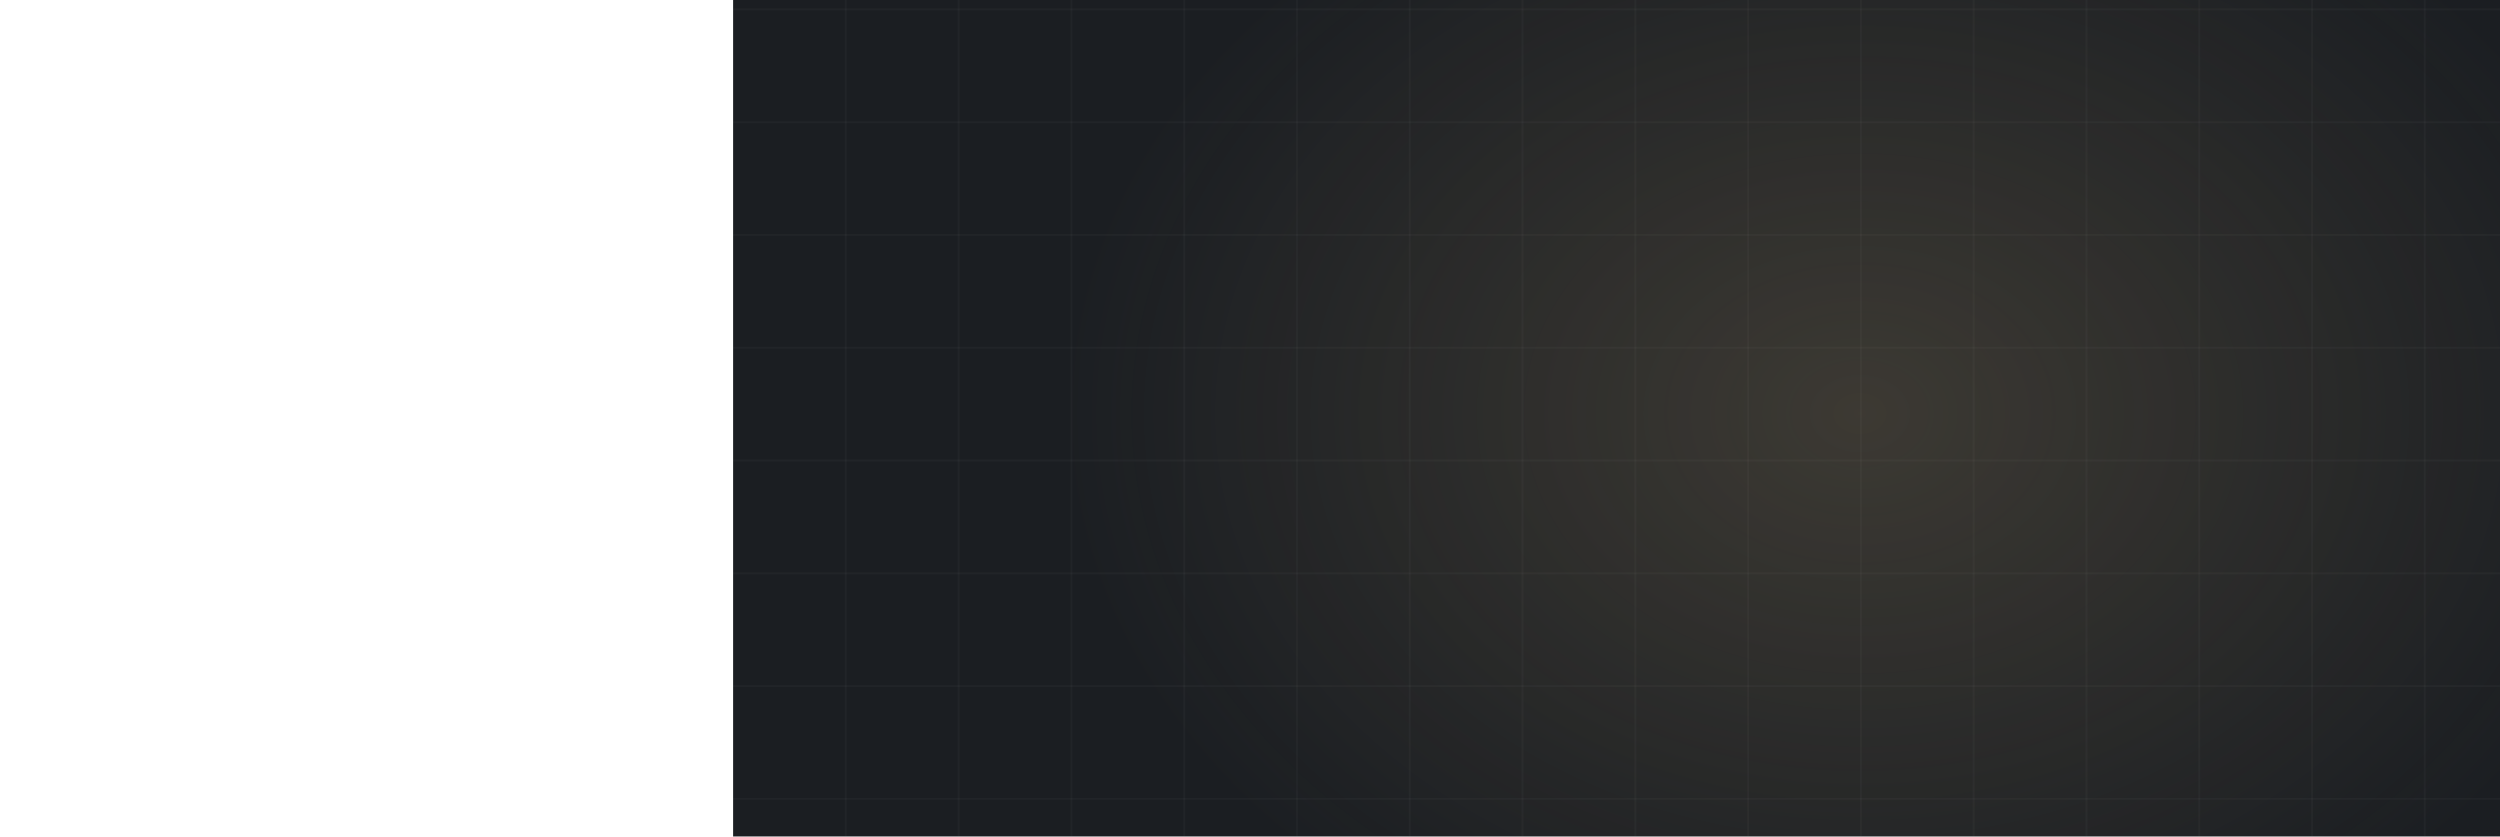
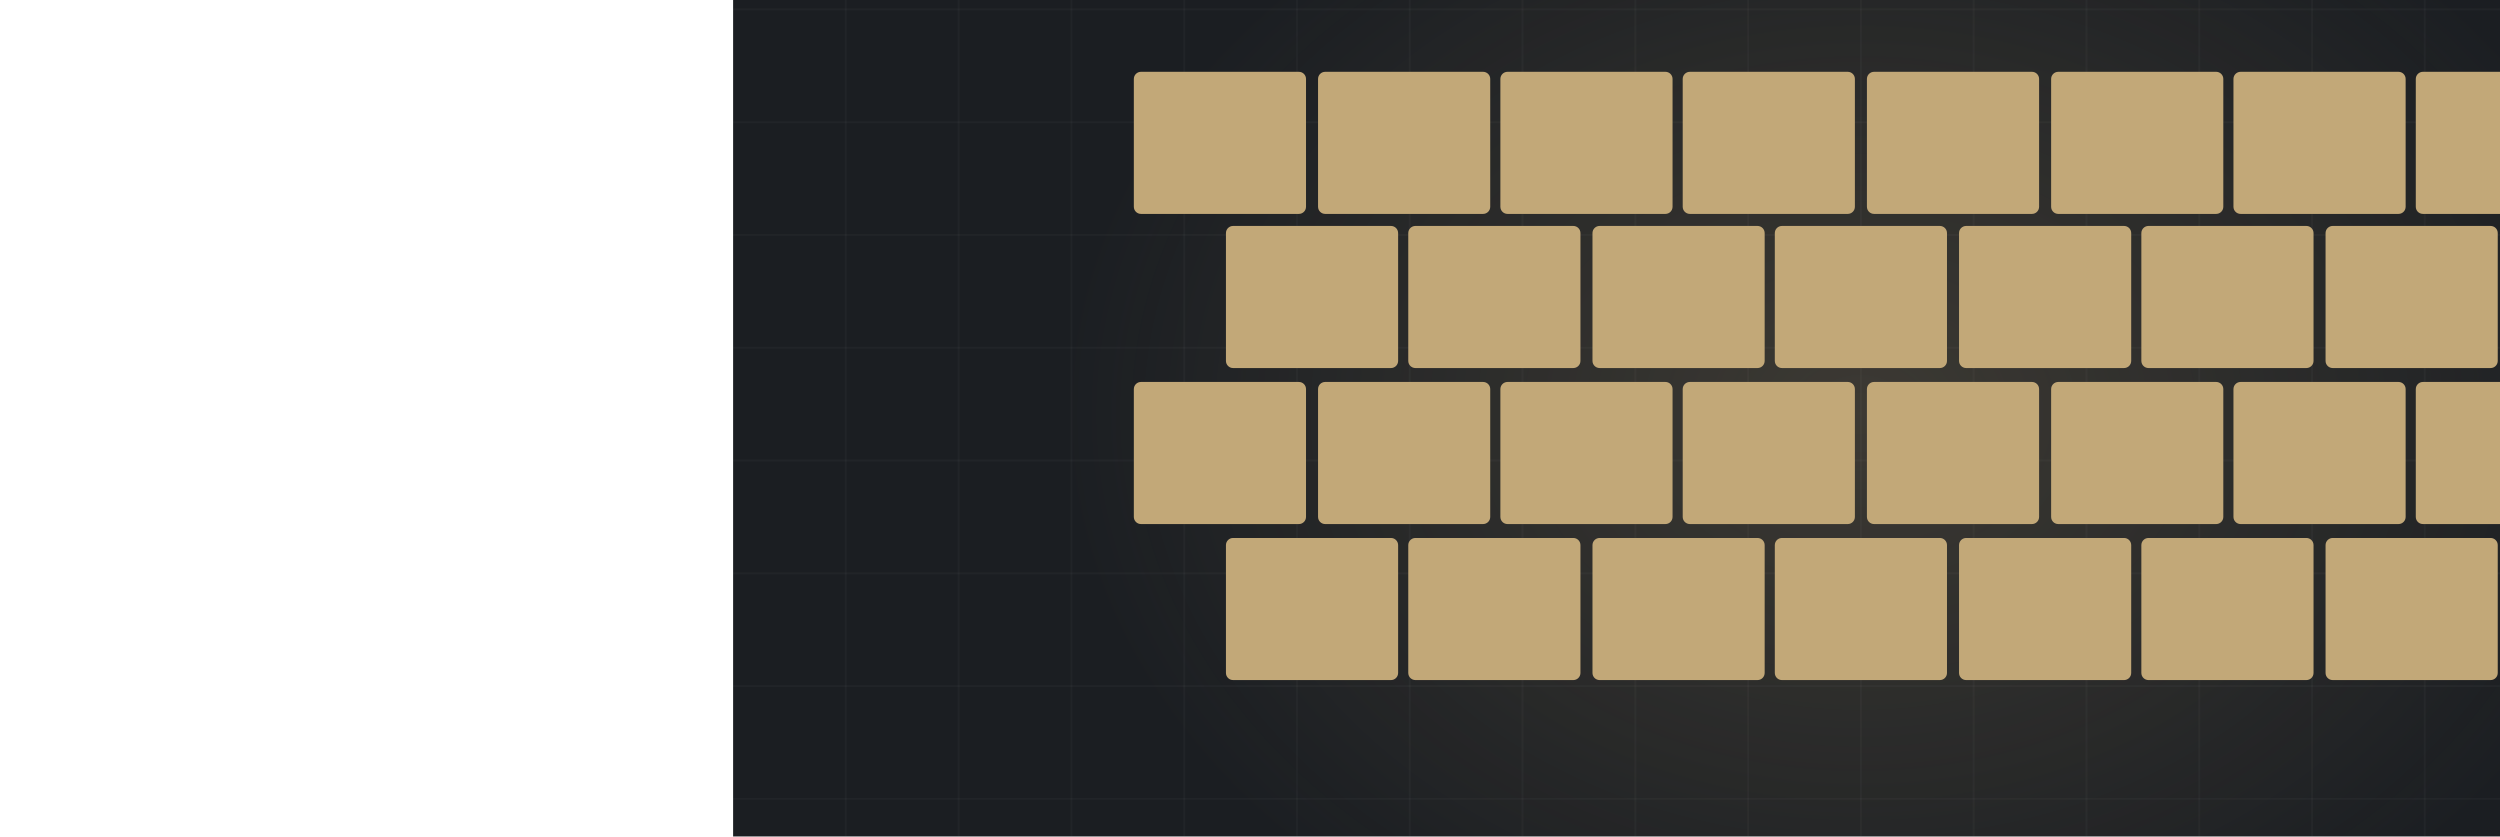
<svg xmlns="http://www.w3.org/2000/svg" viewBox="-390 235 1330 445" width="1330" height="445" preserveAspectRatio="xMidYMid slice" role="img" aria-label="Concrete stamped">
  <defs>
    <radialGradient id="glow">
      <stop offset="0%" stop-color="#c2a878" stop-opacity=".20" />
      <stop offset="100%" stop-color="#c2a878" stop-opacity="0" />
    </radialGradient>
  </defs>
-   <style>.dw{stroke-dasharray:100;stroke-dashoffset:100;animation:dw 11.59s ease-in-out infinite}@keyframes dw{0%{stroke-dashoffset:100}24%{stroke-dashoffset:0}84%{stroke-dashoffset:0;opacity:1}95%{stroke-dashoffset:0;opacity:0}100%{stroke-dashoffset:100;opacity:0}}.dw2{stroke-dasharray:100;stroke-dashoffset:100;animation:dw 11.59s ease-in-out infinite}@keyframes dw{0%{stroke-dashoffset:100}24%{stroke-dashoffset:0}84%{stroke-dashoffset:0;opacity:1}95%{stroke-dashoffset:0;opacity:0}100%{stroke-dashoffset:100;opacity:0}}.rise{transform-origin:center bottom;animation:rs 11.59s ease-in-out infinite}@keyframes rs{0%,16%{transform:scaleY(0)}48%{transform:scaleY(1)}86%{transform:scaleY(1);opacity:.34}96%,100%{opacity:0}}.sweep{opacity:0;animation:sw 11.59s ease-in-out infinite}@keyframes sw{0%,46%{transform:translateX(0);opacity:0}52%{opacity:1}76%{transform:translateX(780px);opacity:1}84%,100%{opacity:0}}.st{opacity:0;animation:stg 11.59s ease-in-out infinite}@keyframes stg{0%,6%{opacity:0;transform:translateY(-8px)}24%{opacity:1;transform:translateY(0)}84%{opacity:1}95%,100%{opacity:0}}@media (prefers-reduced-motion: reduce){*{animation:none!important}.dw{stroke-dashoffset:0!important}[class]{opacity:1!important}}</style>
+   <style>.dw{stroke-dasharray:100;stroke-dashoffset:100;animation:dw 11.59s ease-in-out infinite}@keyframes dw{0%{stroke-dashoffset:100}24%{stroke-dashoffset:0}84%{stroke-dashoffset:0;opacity:1}95%{stroke-dashoffset:0;opacity:0}100%{stroke-dashoffset:100;opacity:0}}.dw2{stroke-dasharray:100;stroke-dashoffset:100;animation:dw 11.59s ease-in-out infinite}@keyframes dw{0%{stroke-dashoffset:100}24%{stroke-dashoffset:0}84%{stroke-dashoffset:0;opacity:1}95%{stroke-dashoffset:0;opacity:0}100%{stroke-dashoffset:100;opacity:0}}.rise{transform-origin:center bottom;animation:rs 11.59s ease-in-out infinite}@keyframes rs{0%,16%{transform:scaleY(0)}48%{transform:scaleY(1)}86%{transform:scaleY(1);opacity:.34}96%,100%{opacity:0}}.sweep{opacity:0;animation:sw 11.59s ease-in-out infinite}@keyframes sw{0%,46%{transform:translateX(0);opacity:0}52%{opacity:1}76%{transform:translateX(780px);opacity:1}84%,100%{opacity:0}}.st{opacity:0;animation:stg 11.59s ease-in-out infinite}@keyframes stg{0%,6%{opacity:0;transform:translateY(-8px)}24%{opacity:1;transform:translateY(0)}84%{opacity:1}95%,100%{opacity:0}}@media (prefers-reduced-motion: reduce){*{animation:none!important}.dw{stroke-dashoffset:0!important}[class]{opacity:1!important}}/*rest-state*/.st{opacity:1}</style>
  <rect width="1200" height="900" fill="#1b1e22" />
  <line x1="0" y1="0" x2="0" y2="900" stroke="#f4f3f0" stroke-width="1" opacity=".028" />
  <line x1="60" y1="0" x2="60" y2="900" stroke="#f4f3f0" stroke-width="1" opacity=".028" />
  <line x1="120" y1="0" x2="120" y2="900" stroke="#f4f3f0" stroke-width="1" opacity=".028" />
  <line x1="180" y1="0" x2="180" y2="900" stroke="#f4f3f0" stroke-width="1" opacity=".028" />
  <line x1="240" y1="0" x2="240" y2="900" stroke="#f4f3f0" stroke-width="1" opacity=".028" />
  <line x1="300" y1="0" x2="300" y2="900" stroke="#f4f3f0" stroke-width="1" opacity=".028" />
  <line x1="360" y1="0" x2="360" y2="900" stroke="#f4f3f0" stroke-width="1" opacity=".028" />
  <line x1="420" y1="0" x2="420" y2="900" stroke="#f4f3f0" stroke-width="1" opacity=".028" />
  <line x1="480" y1="0" x2="480" y2="900" stroke="#f4f3f0" stroke-width="1" opacity=".028" />
  <line x1="540" y1="0" x2="540" y2="900" stroke="#f4f3f0" stroke-width="1" opacity=".028" />
  <line x1="600" y1="0" x2="600" y2="900" stroke="#f4f3f0" stroke-width="1" opacity=".028" />
  <line x1="660" y1="0" x2="660" y2="900" stroke="#f4f3f0" stroke-width="1" opacity=".028" />
  <line x1="720" y1="0" x2="720" y2="900" stroke="#f4f3f0" stroke-width="1" opacity=".028" />
  <line x1="780" y1="0" x2="780" y2="900" stroke="#f4f3f0" stroke-width="1" opacity=".028" />
  <line x1="840" y1="0" x2="840" y2="900" stroke="#f4f3f0" stroke-width="1" opacity=".028" />
  <line x1="900" y1="0" x2="900" y2="900" stroke="#f4f3f0" stroke-width="1" opacity=".028" />
  <line x1="960" y1="0" x2="960" y2="900" stroke="#f4f3f0" stroke-width="1" opacity=".028" />
  <line x1="1020" y1="0" x2="1020" y2="900" stroke="#f4f3f0" stroke-width="1" opacity=".028" />
  <line x1="1080" y1="0" x2="1080" y2="900" stroke="#f4f3f0" stroke-width="1" opacity=".028" />
  <line x1="1140" y1="0" x2="1140" y2="900" stroke="#f4f3f0" stroke-width="1" opacity=".028" />
  <line x1="1200" y1="0" x2="1200" y2="900" stroke="#f4f3f0" stroke-width="1" opacity=".028" />
  <line x1="0" y1="0" x2="1200" y2="0" stroke="#f4f3f0" stroke-width="1" opacity=".028" />
  <line x1="0" y1="60" x2="1200" y2="60" stroke="#f4f3f0" stroke-width="1" opacity=".028" />
  <line x1="0" y1="120" x2="1200" y2="120" stroke="#f4f3f0" stroke-width="1" opacity=".028" />
  <line x1="0" y1="180" x2="1200" y2="180" stroke="#f4f3f0" stroke-width="1" opacity=".028" />
  <line x1="0" y1="240" x2="1200" y2="240" stroke="#f4f3f0" stroke-width="1" opacity=".028" />
  <line x1="0" y1="300" x2="1200" y2="300" stroke="#f4f3f0" stroke-width="1" opacity=".028" />
  <line x1="0" y1="360" x2="1200" y2="360" stroke="#f4f3f0" stroke-width="1" opacity=".028" />
  <line x1="0" y1="420" x2="1200" y2="420" stroke="#f4f3f0" stroke-width="1" opacity=".028" />
  <line x1="0" y1="480" x2="1200" y2="480" stroke="#f4f3f0" stroke-width="1" opacity=".028" />
  <line x1="0" y1="540" x2="1200" y2="540" stroke="#f4f3f0" stroke-width="1" opacity=".028" />
  <line x1="0" y1="600" x2="1200" y2="600" stroke="#f4f3f0" stroke-width="1" opacity=".028" />
  <line x1="0" y1="660" x2="1200" y2="660" stroke="#f4f3f0" stroke-width="1" opacity=".028" />
  <line x1="0" y1="720" x2="1200" y2="720" stroke="#f4f3f0" stroke-width="1" opacity=".028" />
  <line x1="0" y1="780" x2="1200" y2="780" stroke="#f4f3f0" stroke-width="1" opacity=".028" />
  <line x1="0" y1="840" x2="1200" y2="840" stroke="#f4f3f0" stroke-width="1" opacity=".028" />
  <line x1="0" y1="900" x2="1200" y2="900" stroke="#f4f3f0" stroke-width="1" opacity=".028" />
  <ellipse cx="600" cy="455" rx="430" ry="330" fill="url(#glow)" />
  <rect class="st" x="214" y="274" width="90" height="74" rx="3" fill="#c2a878" opacity="0.18" style="animation-delay:0.00s" />
  <rect class="st" x="214" y="274" width="90" height="74" rx="3" fill="none" stroke="#c2a878" stroke-width="1.6" opacity=".5" style="animation-delay:0.00s" />
  <rect class="st" x="312" y="274" width="90" height="74" rx="3" fill="#c2a878" opacity="0.26" style="animation-delay:0.05s" />
  <rect class="st" x="312" y="274" width="90" height="74" rx="3" fill="none" stroke="#c2a878" stroke-width="1.6" opacity=".5" style="animation-delay:0.05s" />
  <rect class="st" x="409" y="274" width="90" height="74" rx="3" fill="#c2a878" opacity="0.34" style="animation-delay:0.10s" />
  <rect class="st" x="409" y="274" width="90" height="74" rx="3" fill="none" stroke="#c2a878" stroke-width="1.6" opacity=".5" style="animation-delay:0.10s" />
  <rect class="st" x="506" y="274" width="90" height="74" rx="3" fill="#c2a878" opacity="0.18" style="animation-delay:0.15s" />
  <rect class="st" x="506" y="274" width="90" height="74" rx="3" fill="none" stroke="#c2a878" stroke-width="1.6" opacity=".5" style="animation-delay:0.15s" />
  <rect class="st" x="604" y="274" width="90" height="74" rx="3" fill="#c2a878" opacity="0.26" style="animation-delay:0.20s" />
  <rect class="st" x="604" y="274" width="90" height="74" rx="3" fill="none" stroke="#c2a878" stroke-width="1.6" opacity=".5" style="animation-delay:0.20s" />
  <rect class="st" x="702" y="274" width="90" height="74" rx="3" fill="#c2a878" opacity="0.34" style="animation-delay:0.25s" />
  <rect class="st" x="702" y="274" width="90" height="74" rx="3" fill="none" stroke="#c2a878" stroke-width="1.6" opacity=".5" style="animation-delay:0.25s" />
  <rect class="st" x="799" y="274" width="90" height="74" rx="3" fill="#c2a878" opacity="0.18" style="animation-delay:0.30s" />
  <rect class="st" x="799" y="274" width="90" height="74" rx="3" fill="none" stroke="#c2a878" stroke-width="1.6" opacity=".5" style="animation-delay:0.30s" />
  <rect class="st" x="896" y="274" width="90" height="74" rx="3" fill="#c2a878" opacity="0.26" style="animation-delay:0.35s" />
  <rect class="st" x="896" y="274" width="90" height="74" rx="3" fill="none" stroke="#c2a878" stroke-width="1.6" opacity=".5" style="animation-delay:0.35s" />
  <rect class="st" x="263" y="356" width="90" height="74" rx="3" fill="#c2a878" opacity="0.26" style="animation-delay:0.40s" />
  <rect class="st" x="263" y="356" width="90" height="74" rx="3" fill="none" stroke="#c2a878" stroke-width="1.6" opacity=".5" style="animation-delay:0.40s" />
  <rect class="st" x="360" y="356" width="90" height="74" rx="3" fill="#c2a878" opacity="0.34" style="animation-delay:0.45s" />
  <rect class="st" x="360" y="356" width="90" height="74" rx="3" fill="none" stroke="#c2a878" stroke-width="1.6" opacity=".5" style="animation-delay:0.45s" />
  <rect class="st" x="458" y="356" width="90" height="74" rx="3" fill="#c2a878" opacity="0.18" style="animation-delay:0.50s" />
  <rect class="st" x="458" y="356" width="90" height="74" rx="3" fill="none" stroke="#c2a878" stroke-width="1.6" opacity=".5" style="animation-delay:0.50s" />
  <rect class="st" x="555" y="356" width="90" height="74" rx="3" fill="#c2a878" opacity="0.26" style="animation-delay:0.55s" />
  <rect class="st" x="555" y="356" width="90" height="74" rx="3" fill="none" stroke="#c2a878" stroke-width="1.6" opacity=".5" style="animation-delay:0.55s" />
  <rect class="st" x="653" y="356" width="90" height="74" rx="3" fill="#c2a878" opacity="0.34" style="animation-delay:0.60s" />
  <rect class="st" x="653" y="356" width="90" height="74" rx="3" fill="none" stroke="#c2a878" stroke-width="1.6" opacity=".5" style="animation-delay:0.60s" />
  <rect class="st" x="750" y="356" width="90" height="74" rx="3" fill="#c2a878" opacity="0.18" style="animation-delay:0.65s" />
  <rect class="st" x="750" y="356" width="90" height="74" rx="3" fill="none" stroke="#c2a878" stroke-width="1.6" opacity=".5" style="animation-delay:0.65s" />
  <rect class="st" x="848" y="356" width="90" height="74" rx="3" fill="#c2a878" opacity="0.26" style="animation-delay:0.70s" />
  <rect class="st" x="848" y="356" width="90" height="74" rx="3" fill="none" stroke="#c2a878" stroke-width="1.6" opacity=".5" style="animation-delay:0.70s" />
  <rect class="st" x="214" y="439" width="90" height="74" rx="3" fill="#c2a878" opacity="0.34" style="animation-delay:0.80s" />
  <rect class="st" x="214" y="439" width="90" height="74" rx="3" fill="none" stroke="#c2a878" stroke-width="1.6" opacity=".5" style="animation-delay:0.80s" />
  <rect class="st" x="312" y="439" width="90" height="74" rx="3" fill="#c2a878" opacity="0.18" style="animation-delay:0.85s" />
  <rect class="st" x="312" y="439" width="90" height="74" rx="3" fill="none" stroke="#c2a878" stroke-width="1.6" opacity=".5" style="animation-delay:0.85s" />
  <rect class="st" x="409" y="439" width="90" height="74" rx="3" fill="#c2a878" opacity="0.26" style="animation-delay:0.90s" />
  <rect class="st" x="409" y="439" width="90" height="74" rx="3" fill="none" stroke="#c2a878" stroke-width="1.6" opacity=".5" style="animation-delay:0.90s" />
  <rect class="st" x="506" y="439" width="90" height="74" rx="3" fill="#c2a878" opacity="0.34" style="animation-delay:0.95s" />
  <rect class="st" x="506" y="439" width="90" height="74" rx="3" fill="none" stroke="#c2a878" stroke-width="1.6" opacity=".5" style="animation-delay:0.95s" />
  <rect class="st" x="604" y="439" width="90" height="74" rx="3" fill="#c2a878" opacity="0.18" style="animation-delay:1.00s" />
  <rect class="st" x="604" y="439" width="90" height="74" rx="3" fill="none" stroke="#c2a878" stroke-width="1.6" opacity=".5" style="animation-delay:1.00s" />
  <rect class="st" x="702" y="439" width="90" height="74" rx="3" fill="#c2a878" opacity="0.26" style="animation-delay:1.05s" />
  <rect class="st" x="702" y="439" width="90" height="74" rx="3" fill="none" stroke="#c2a878" stroke-width="1.6" opacity=".5" style="animation-delay:1.05s" />
  <rect class="st" x="799" y="439" width="90" height="74" rx="3" fill="#c2a878" opacity="0.34" style="animation-delay:1.10s" />
  <rect class="st" x="799" y="439" width="90" height="74" rx="3" fill="none" stroke="#c2a878" stroke-width="1.6" opacity=".5" style="animation-delay:1.10s" />
  <rect class="st" x="896" y="439" width="90" height="74" rx="3" fill="#c2a878" opacity="0.18" style="animation-delay:1.15s" />
  <rect class="st" x="896" y="439" width="90" height="74" rx="3" fill="none" stroke="#c2a878" stroke-width="1.6" opacity=".5" style="animation-delay:1.15s" />
  <rect class="st" x="263" y="522" width="90" height="74" rx="3" fill="#c2a878" opacity="0.18" style="animation-delay:1.20s" />
  <rect class="st" x="263" y="522" width="90" height="74" rx="3" fill="none" stroke="#c2a878" stroke-width="1.6" opacity=".5" style="animation-delay:1.20s" />
  <rect class="st" x="360" y="522" width="90" height="74" rx="3" fill="#c2a878" opacity="0.26" style="animation-delay:1.25s" />
  <rect class="st" x="360" y="522" width="90" height="74" rx="3" fill="none" stroke="#c2a878" stroke-width="1.6" opacity=".5" style="animation-delay:1.25s" />
  <rect class="st" x="458" y="522" width="90" height="74" rx="3" fill="#c2a878" opacity="0.34" style="animation-delay:1.30s" />
  <rect class="st" x="458" y="522" width="90" height="74" rx="3" fill="none" stroke="#c2a878" stroke-width="1.6" opacity=".5" style="animation-delay:1.30s" />
  <rect class="st" x="555" y="522" width="90" height="74" rx="3" fill="#c2a878" opacity="0.18" style="animation-delay:1.35s" />
  <rect class="st" x="555" y="522" width="90" height="74" rx="3" fill="none" stroke="#c2a878" stroke-width="1.6" opacity=".5" style="animation-delay:1.35s" />
  <rect class="st" x="653" y="522" width="90" height="74" rx="3" fill="#c2a878" opacity="0.26" style="animation-delay:1.40s" />
  <rect class="st" x="653" y="522" width="90" height="74" rx="3" fill="none" stroke="#c2a878" stroke-width="1.6" opacity=".5" style="animation-delay:1.40s" />
  <rect class="st" x="750" y="522" width="90" height="74" rx="3" fill="#c2a878" opacity="0.34" style="animation-delay:1.45s" />
  <rect class="st" x="750" y="522" width="90" height="74" rx="3" fill="none" stroke="#c2a878" stroke-width="1.6" opacity=".5" style="animation-delay:1.45s" />
  <rect class="st" x="848" y="522" width="90" height="74" rx="3" fill="#c2a878" opacity="0.18" style="animation-delay:1.50s" />
  <rect class="st" x="848" y="522" width="90" height="74" rx="3" fill="none" stroke="#c2a878" stroke-width="1.6" opacity=".5" style="animation-delay:1.50s" />
</svg>
